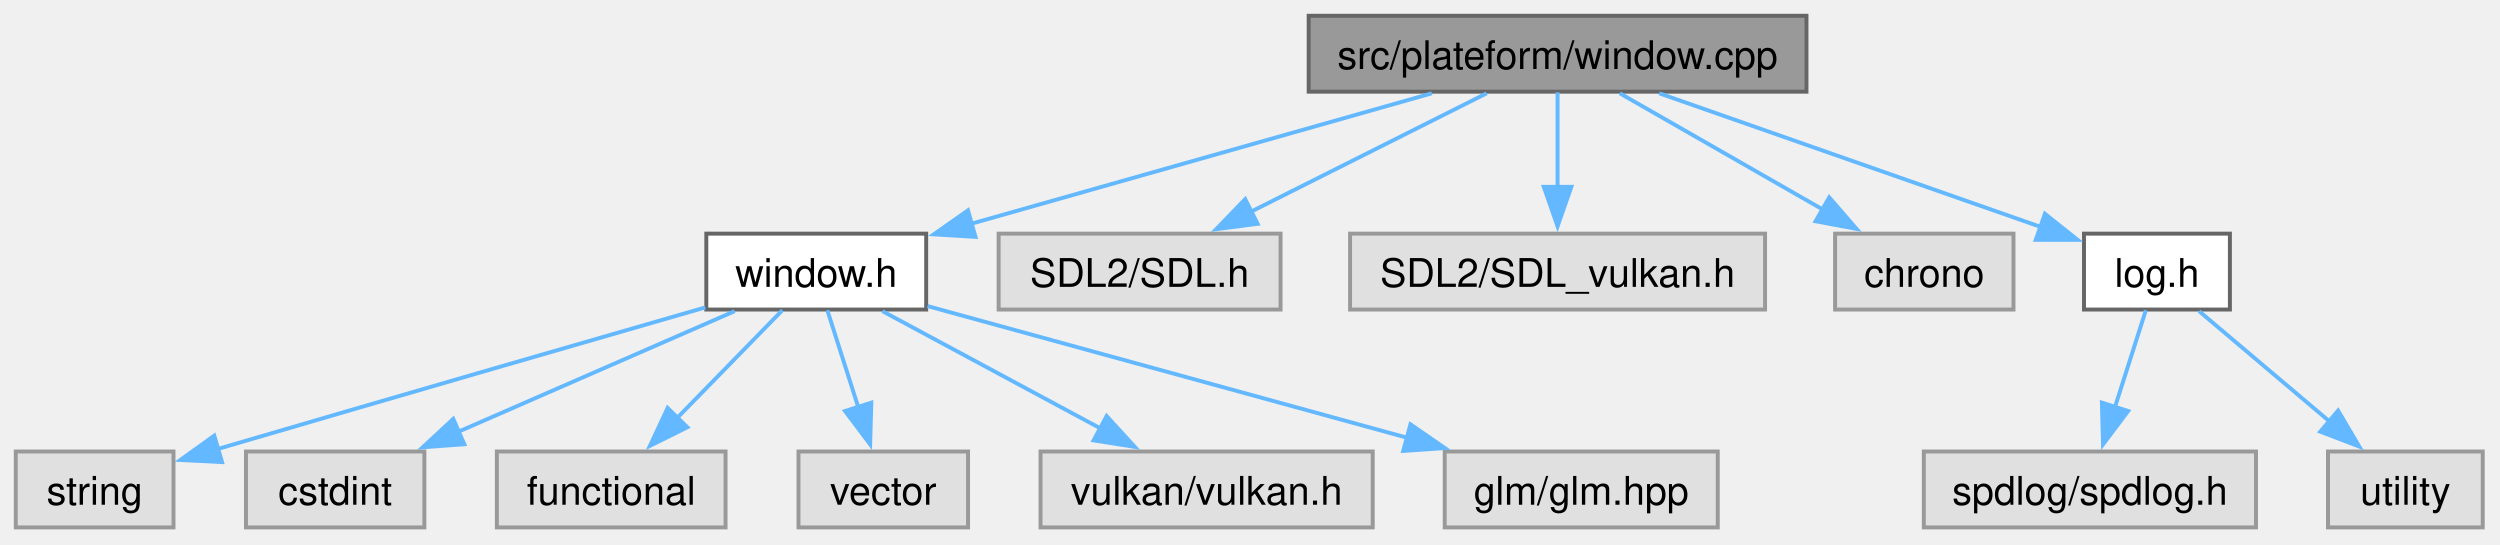
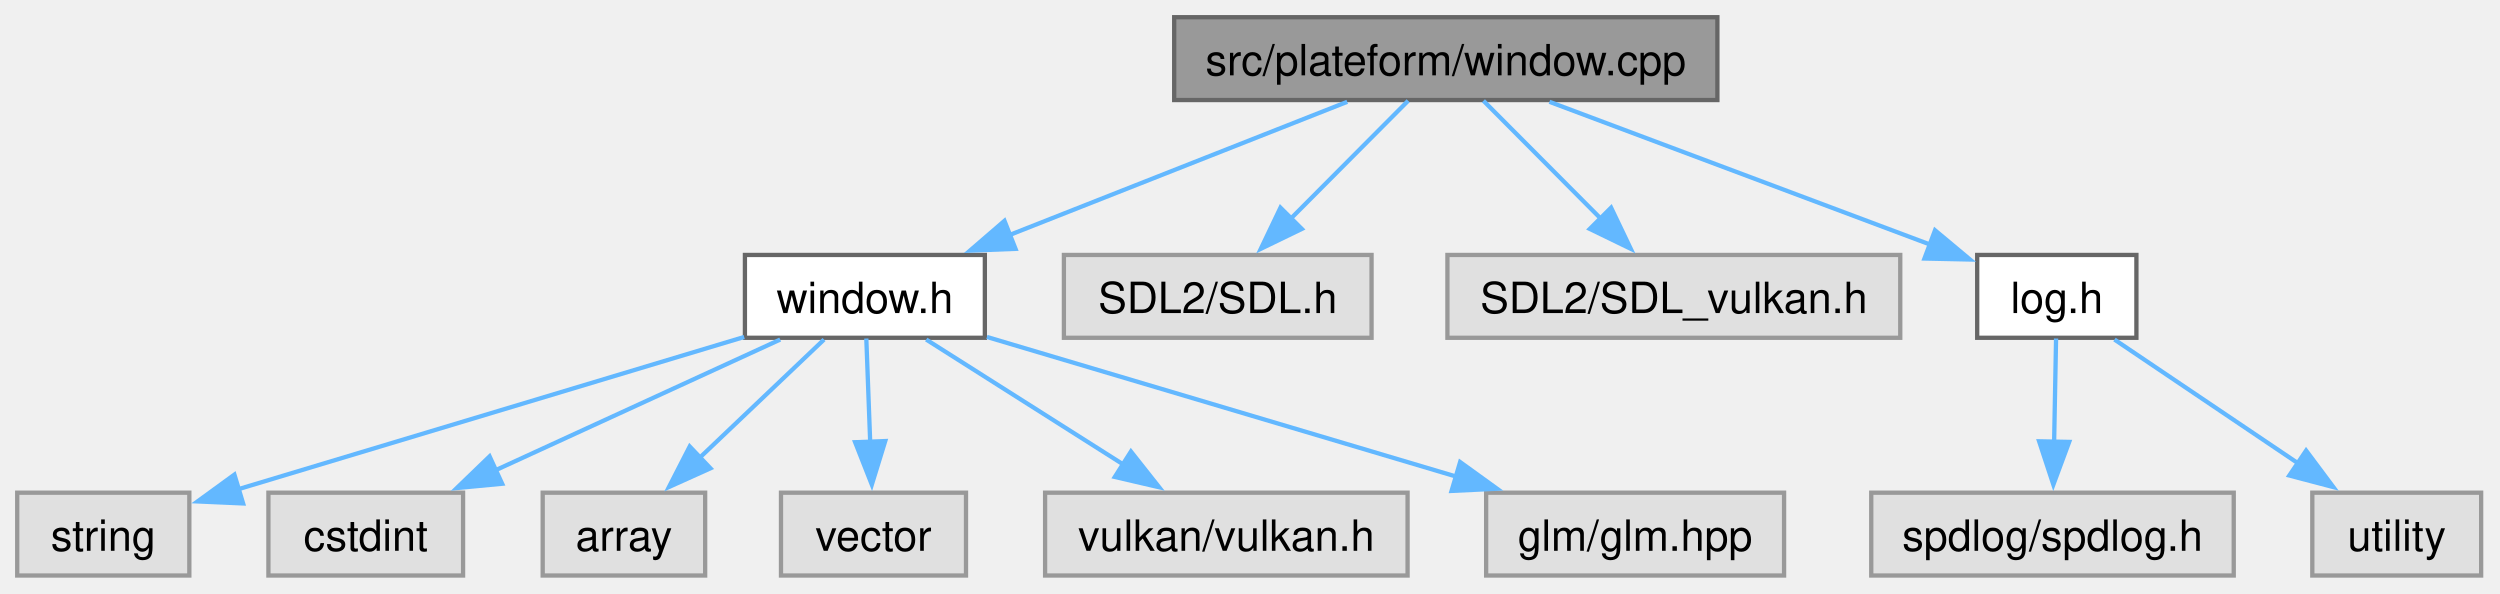
- <svg xmlns="http://www.w3.org/2000/svg" xmlns:xlink="http://www.w3.org/1999/xlink" width="634pt" height="138pt" viewBox="0.00 0.00 634.00 138.00">
+ <svg xmlns="http://www.w3.org/2000/svg" xmlns:xlink="http://www.w3.org/1999/xlink" width="581pt" height="138pt" viewBox="0.00 0.00 581.00 138.00">
  <g id="graph0" class="graph" transform="scale(1 1) rotate(0) translate(4 133.75)">
    <g id="Node000001" class="node">
      <g id="a_Node000001">
        <a xlink:title=" ">
-           <polygon fill="#999999" stroke="#666666" points="454.12,-129.75 327.88,-129.75 327.88,-110.5 454.12,-110.5 454.12,-129.75" />
-           <text xml:space="preserve" text-anchor="middle" x="391" y="-116.25" font-family="Helvetica,sans-Serif" font-size="10.00">src/plateform/window.cpp</text>
+           <polygon fill="#999999" stroke="#666666" points="395.12,-129.75 268.88,-129.75 268.88,-110.5 395.12,-110.5 395.12,-129.75" />
+           <text xml:space="preserve" text-anchor="middle" x="332" y="-116.25" font-family="Helvetica,sans-Serif" font-size="10.00">src/plateform/window.cpp</text>
        </a>
      </g>
    </g>
    <g id="Node000002" class="node">
      <g id="a_Node000002">
        <a xlink:href="window_8h.html" target="_top" xlink:title=" ">
-           <polygon fill="white" stroke="#666666" points="230.88,-74.5 175.12,-74.5 175.12,-55.25 230.88,-55.25 230.88,-74.5" />
-           <text xml:space="preserve" text-anchor="middle" x="203" y="-61" font-family="Helvetica,sans-Serif" font-size="10.00">window.h</text>
+           <polygon fill="white" stroke="#666666" points="224.88,-74.5 169.12,-74.5 169.12,-55.25 224.88,-55.25 224.88,-74.5" />
+           <text xml:space="preserve" text-anchor="middle" x="197" y="-61" font-family="Helvetica,sans-Serif" font-size="10.00">window.h</text>
        </a>
      </g>
    </g>
    <g id="edge1_Node000001_Node000002" class="edge">
      <g id="a_edge1_Node000001_Node000002">
        <a xlink:title=" ">
-           <path fill="none" stroke="#63b8ff" d="M359.11,-110.09C326.78,-100.93 276.71,-86.75 242.03,-76.93" />
-           <polygon fill="#63b8ff" stroke="#63b8ff" points="243.38,-73.68 232.81,-74.32 241.48,-80.41 243.38,-73.68" />
+           <path fill="none" stroke="#63b8ff" d="M309.1,-110.09C287.57,-101.6 255.09,-88.79 230.62,-79.14" />
+           <polygon fill="#63b8ff" stroke="#63b8ff" points="232.01,-75.92 221.42,-75.51 229.44,-82.43 232.01,-75.92" />
        </a>
      </g>
    </g>
    <g id="Node000009" class="node">
      <g id="a_Node000009">
        <a xlink:title=" ">
-           <polygon fill="#e0e0e0" stroke="#999999" points="320.75,-74.5 249.25,-74.5 249.25,-55.25 320.75,-55.25 320.75,-74.5" />
-           <text xml:space="preserve" text-anchor="middle" x="285" y="-61" font-family="Helvetica,sans-Serif" font-size="10.00">SDL2/SDL.h</text>
+           <polygon fill="#e0e0e0" stroke="#999999" points="314.75,-74.5 243.25,-74.5 243.25,-55.25 314.75,-55.25 314.75,-74.5" />
+           <text xml:space="preserve" text-anchor="middle" x="279" y="-61" font-family="Helvetica,sans-Serif" font-size="10.00">SDL2/SDL.h</text>
        </a>
      </g>
    </g>
    <g id="edge8_Node000001_Node000009" class="edge">
      <g id="a_edge8_Node000001_Node000009">
        <a xlink:title=" ">
-           <path fill="none" stroke="#63b8ff" d="M373.02,-110.09C356.65,-101.87 332.21,-89.59 313.24,-80.06" />
-           <polygon fill="#63b8ff" stroke="#63b8ff" points="314.93,-76.99 304.42,-75.63 311.79,-83.25 314.93,-76.99" />
+           <path fill="none" stroke="#63b8ff" d="M323.25,-110.33C315.85,-102.9 305.04,-92.04 295.95,-82.91" />
+           <polygon fill="#63b8ff" stroke="#63b8ff" points="298.54,-80.55 289.01,-75.93 293.58,-85.49 298.54,-80.55" />
        </a>
      </g>
    </g>
    <g id="Node000010" class="node">
      <g id="a_Node000010">
        <a xlink:title=" ">
-           <polygon fill="#e0e0e0" stroke="#999999" points="443.62,-74.5 338.38,-74.5 338.38,-55.25 443.62,-55.25 443.62,-74.5" />
-           <text xml:space="preserve" text-anchor="middle" x="391" y="-61" font-family="Helvetica,sans-Serif" font-size="10.00">SDL2/SDL_vulkan.h</text>
+           <polygon fill="#e0e0e0" stroke="#999999" points="437.62,-74.5 332.38,-74.5 332.38,-55.25 437.62,-55.25 437.62,-74.5" />
+           <text xml:space="preserve" text-anchor="middle" x="385" y="-61" font-family="Helvetica,sans-Serif" font-size="10.00">SDL2/SDL_vulkan.h</text>
        </a>
      </g>
    </g>
    <g id="edge9_Node000001_Node000010" class="edge">
      <g id="a_edge9_Node000001_Node000010">
        <a xlink:title=" ">
-           <path fill="none" stroke="#63b8ff" d="M391,-110.33C391,-103.82 391,-94.67 391,-86.37" />
-           <polygon fill="#63b8ff" stroke="#63b8ff" points="394.5,-86.37 391,-76.37 387.5,-86.37 394.5,-86.37" />
+           <path fill="none" stroke="#63b8ff" d="M340.75,-110.33C348.15,-102.9 358.96,-92.04 368.05,-82.91" />
+           <polygon fill="#63b8ff" stroke="#63b8ff" points="370.42,-85.49 374.99,-75.93 365.46,-80.55 370.42,-85.49" />
        </a>
      </g>
    </g>
    <g id="Node000011" class="node">
      <g id="a_Node000011">
-         <a xlink:title=" ">
-           <polygon fill="#e0e0e0" stroke="#999999" points="506.62,-74.5 461.38,-74.5 461.38,-55.25 506.62,-55.25 506.62,-74.5" />
-           <text xml:space="preserve" text-anchor="middle" x="484" y="-61" font-family="Helvetica,sans-Serif" font-size="10.00">chrono</text>
+         <a xlink:href="log_8h.html" target="_top" xlink:title=" ">
+           <polygon fill="white" stroke="#666666" points="492.5,-74.5 455.5,-74.5 455.5,-55.25 492.5,-55.25 492.5,-74.5" />
+           <text xml:space="preserve" text-anchor="middle" x="474" y="-61" font-family="Helvetica,sans-Serif" font-size="10.00">log.h</text>
        </a>
      </g>
    </g>
    <g id="edge10_Node000001_Node000011" class="edge">
      <g id="a_edge10_Node000001_Node000011">
        <a xlink:title=" ">
-           <path fill="none" stroke="#63b8ff" d="M406.78,-110.09C420.94,-101.98 441.98,-89.93 458.53,-80.46" />
-           <polygon fill="#63b8ff" stroke="#63b8ff" points="459.89,-83.71 466.83,-75.7 456.42,-77.64 459.89,-83.71" />
+           <path fill="none" stroke="#63b8ff" d="M356.09,-110.09C380.6,-100.9 418.61,-86.65 444.81,-76.82" />
+           <polygon fill="#63b8ff" stroke="#63b8ff" points="445.7,-80.23 453.83,-73.44 443.24,-73.67 445.7,-80.23" />
+         </a>
+       </g>
+     </g>
+     <g id="Node000003" class="node">
+       <g id="a_Node000003">
+         <a xlink:title=" ">
+           <polygon fill="#e0e0e0" stroke="#999999" points="40,-19.25 0,-19.25 0,0 40,0 40,-19.25" />
+           <text xml:space="preserve" text-anchor="middle" x="20" y="-5.75" font-family="Helvetica,sans-Serif" font-size="10.00">string</text>
+         </a>
+       </g>
+     </g>
+     <g id="edge2_Node000002_Node000003" class="edge">
+       <g id="a_edge2_Node000002_Node000003">
+         <a xlink:title=" ">
+           <path fill="none" stroke="#63b8ff" d="M168.95,-55.44C136.95,-45.81 84.75,-30.1 51.41,-20.07" />
+           <polygon fill="#63b8ff" stroke="#63b8ff" points="52.5,-16.75 41.91,-17.22 50.48,-23.45 52.5,-16.75" />
+         </a>
+       </g>
+     </g>
+     <g id="Node000004" class="node">
+       <g id="a_Node000004">
+         <a xlink:title=" ">
+           <polygon fill="#e0e0e0" stroke="#999999" points="103.62,-19.25 58.38,-19.25 58.38,0 103.62,0 103.62,-19.25" />
+           <text xml:space="preserve" text-anchor="middle" x="81" y="-5.75" font-family="Helvetica,sans-Serif" font-size="10.00">cstdint</text>
+         </a>
+       </g>
+     </g>
+     <g id="edge3_Node000002_Node000004" class="edge">
+       <g id="a_edge3_Node000002_Node000004">
+         <a xlink:title=" ">
+           <path fill="none" stroke="#63b8ff" d="M177.32,-54.84C159.16,-46.5 131.92,-34 111.03,-24.41" />
+           <polygon fill="#63b8ff" stroke="#63b8ff" points="112.7,-21.33 102.15,-20.33 109.78,-27.69 112.7,-21.33" />
+         </a>
+       </g>
+     </g>
+     <g id="Node000005" class="node">
+       <g id="a_Node000005">
+         <a xlink:title=" ">
+           <polygon fill="#e0e0e0" stroke="#999999" points="159.88,-19.25 122.12,-19.25 122.12,0 159.88,0 159.88,-19.25" />
+           <text xml:space="preserve" text-anchor="middle" x="141" y="-5.75" font-family="Helvetica,sans-Serif" font-size="10.00">array</text>
+         </a>
+       </g>
+     </g>
+     <g id="edge4_Node000002_Node000005" class="edge">
+       <g id="a_edge4_Node000002_Node000005">
+         <a xlink:title=" ">
+           <path fill="none" stroke="#63b8ff" d="M187.5,-54.84C179.57,-47.3 168.05,-36.35 158.46,-27.23" />
+           <polygon fill="#63b8ff" stroke="#63b8ff" points="161.11,-24.92 151.46,-20.57 156.29,-29.99 161.11,-24.92" />
+         </a>
+       </g>
+     </g>
+     <g id="Node000006" class="node">
+       <g id="a_Node000006">
+         <a xlink:title=" ">
+           <polygon fill="#e0e0e0" stroke="#999999" points="220.5,-19.25 177.5,-19.25 177.5,0 220.5,0 220.5,-19.25" />
+           <text xml:space="preserve" text-anchor="middle" x="199" y="-5.75" font-family="Helvetica,sans-Serif" font-size="10.00">vector</text>
+         </a>
+       </g>
+     </g>
+     <g id="edge5_Node000002_Node000006" class="edge">
+       <g id="a_edge5_Node000002_Node000006">
+         <a xlink:title=" ">
+           <path fill="none" stroke="#63b8ff" d="M197.33,-55.08C197.58,-48.49 197.93,-39.21 198.24,-30.82" />
+           <polygon fill="#63b8ff" stroke="#63b8ff" points="201.73,-31.25 198.61,-21.12 194.73,-30.98 201.73,-31.25" />
+         </a>
+       </g>
+     </g>
+     <g id="Node000007" class="node">
+       <g id="a_Node000007">
+         <a xlink:title=" ">
+           <polygon fill="#e0e0e0" stroke="#999999" points="323.12,-19.25 238.88,-19.25 238.88,0 323.12,0 323.12,-19.25" />
+           <text xml:space="preserve" text-anchor="middle" x="281" y="-5.75" font-family="Helvetica,sans-Serif" font-size="10.00">vulkan/vulkan.h</text>
+         </a>
+       </g>
+     </g>
+     <g id="edge6_Node000002_Node000007" class="edge">
+       <g id="a_edge6_Node000002_Node000007">
+         <a xlink:title=" ">
+           <path fill="none" stroke="#63b8ff" d="M211.25,-54.84C223.8,-46.89 242.33,-35.14 257.14,-25.75" />
+           <polygon fill="#63b8ff" stroke="#63b8ff" points="258.83,-28.82 265.4,-20.51 255.08,-22.91 258.83,-28.82" />
+         </a>
+       </g>
+     </g>
+     <g id="Node000008" class="node">
+       <g id="a_Node000008">
+         <a xlink:title=" ">
+           <polygon fill="#e0e0e0" stroke="#999999" points="410.62,-19.25 341.38,-19.25 341.38,0 410.62,0 410.62,-19.25" />
+           <text xml:space="preserve" text-anchor="middle" x="376" y="-5.75" font-family="Helvetica,sans-Serif" font-size="10.00">glm/glm.hpp</text>
+         </a>
+       </g>
+     </g>
+     <g id="edge7_Node000002_Node000008" class="edge">
+       <g id="a_edge7_Node000002_Node000008">
+         <a xlink:title=" ">
+           <path fill="none" stroke="#63b8ff" d="M225.36,-55.44C254.77,-46.69 301.04,-32.93 334.54,-22.96" />
+           <polygon fill="#63b8ff" stroke="#63b8ff" points="335.33,-26.37 343.92,-20.17 333.34,-19.66 335.33,-26.37" />
        </a>
      </g>
    </g>
    <g id="Node000012" class="node">
      <g id="a_Node000012">
-         <a xlink:href="log_8h.html" target="_top" xlink:title=" ">
-           <polygon fill="white" stroke="#666666" points="561.5,-74.5 524.5,-74.5 524.5,-55.25 561.5,-55.25 561.5,-74.5" />
-           <text xml:space="preserve" text-anchor="middle" x="543" y="-61" font-family="Helvetica,sans-Serif" font-size="10.00">log.h</text>
-         </a>
-       </g>
-     </g>
-     <g id="edge11_Node000001_Node000012" class="edge">
-       <g id="a_edge11_Node000001_Node000012">
-         <a xlink:title=" ">
-           <path fill="none" stroke="#63b8ff" d="M416.78,-110.09C443.58,-100.7 485.46,-86.03 513.55,-76.19" />
-           <polygon fill="#63b8ff" stroke="#63b8ff" points="514.59,-79.54 522.87,-72.93 512.27,-72.93 514.59,-79.54" />
-         </a>
-       </g>
-     </g>
-     <g id="Node000003" class="node">
-       <g id="a_Node000003">
-         <a xlink:title=" ">
-           <polygon fill="#e0e0e0" stroke="#999999" points="40,-19.25 0,-19.25 0,0 40,0 40,-19.25" />
-           <text xml:space="preserve" text-anchor="middle" x="20" y="-5.75" font-family="Helvetica,sans-Serif" font-size="10.00">string</text>
-         </a>
-       </g>
-     </g>
-     <g id="edge2_Node000002_Node000003" class="edge">
-       <g id="a_edge2_Node000002_Node000003">
-         <a xlink:title=" ">
-           <path fill="none" stroke="#63b8ff" d="M174.88,-55.79C146.11,-47.5 99.82,-34.14 51.05,-19.84" />
-           <polygon fill="#63b8ff" stroke="#63b8ff" points="52.31,-16.56 41.73,-17.1 50.34,-23.28 52.31,-16.56" />
-         </a>
-       </g>
-     </g>
-     <g id="Node000004" class="node">
-       <g id="a_Node000004">
-         <a xlink:title=" ">
-           <polygon fill="#e0e0e0" stroke="#999999" points="103.62,-19.25 58.38,-19.25 58.38,0 103.62,0 103.62,-19.25" />
-           <text xml:space="preserve" text-anchor="middle" x="81" y="-5.75" font-family="Helvetica,sans-Serif" font-size="10.00">cstdint</text>
-         </a>
-       </g>
-     </g>
-     <g id="edge3_Node000002_Node000004" class="edge">
-       <g id="a_edge3_Node000002_Node000004">
-         <a xlink:title=" ">
-           <path fill="none" stroke="#63b8ff" d="M182.3,-54.84C163.11,-46.47 134.29,-33.88 112.28,-24.28" />
-           <polygon fill="#63b8ff" stroke="#63b8ff" points="113.75,-21.1 103.18,-20.31 110.95,-27.52 113.75,-21.1" />
-         </a>
-       </g>
-     </g>
-     <g id="Node000005" class="node">
-       <g id="a_Node000005">
-         <a xlink:title=" ">
-           <polygon fill="#e0e0e0" stroke="#999999" points="180,-19.25 122,-19.25 122,0 180,0 180,-19.25" />
-           <text xml:space="preserve" text-anchor="middle" x="151" y="-5.75" font-family="Helvetica,sans-Serif" font-size="10.00">functional</text>
-         </a>
-       </g>
-     </g>
-     <g id="edge4_Node000002_Node000005" class="edge">
-       <g id="a_edge4_Node000002_Node000005">
-         <a xlink:title=" ">
-           <path fill="none" stroke="#63b8ff" d="M194.41,-55.08C187.16,-47.65 176.55,-36.79 167.63,-27.66" />
-           <polygon fill="#63b8ff" stroke="#63b8ff" points="170.32,-25.4 160.83,-20.69 165.31,-30.29 170.32,-25.4" />
-         </a>
-       </g>
-     </g>
-     <g id="Node000006" class="node">
-       <g id="a_Node000006">
-         <a xlink:title=" ">
-           <polygon fill="#e0e0e0" stroke="#999999" points="241.5,-19.25 198.5,-19.25 198.5,0 241.5,0 241.5,-19.25" />
-           <text xml:space="preserve" text-anchor="middle" x="220" y="-5.75" font-family="Helvetica,sans-Serif" font-size="10.00">vector</text>
-         </a>
-       </g>
-     </g>
-     <g id="edge5_Node000002_Node000006" class="edge">
-       <g id="a_edge5_Node000002_Node000006">
-         <a xlink:title=" ">
-           <path fill="none" stroke="#63b8ff" d="M205.81,-55.08C207.94,-48.42 210.94,-38.99 213.64,-30.53" />
-           <polygon fill="#63b8ff" stroke="#63b8ff" points="216.96,-31.64 216.67,-21.05 210.3,-29.51 216.96,-31.64" />
-         </a>
-       </g>
-     </g>
-     <g id="Node000007" class="node">
-       <g id="a_Node000007">
-         <a xlink:title=" ">
-           <polygon fill="#e0e0e0" stroke="#999999" points="344.12,-19.25 259.88,-19.25 259.88,0 344.12,0 344.12,-19.25" />
-           <text xml:space="preserve" text-anchor="middle" x="302" y="-5.75" font-family="Helvetica,sans-Serif" font-size="10.00">vulkan/vulkan.h</text>
-         </a>
-       </g>
-     </g>
-     <g id="edge6_Node000002_Node000007" class="edge">
-       <g id="a_edge6_Node000002_Node000007">
-         <a xlink:title=" ">
-           <path fill="none" stroke="#63b8ff" d="M219.79,-54.84C235.01,-46.66 257.7,-34.46 275.38,-24.94" />
-           <polygon fill="#63b8ff" stroke="#63b8ff" points="276.64,-28.24 283.79,-20.42 273.33,-22.07 276.64,-28.24" />
-         </a>
-       </g>
-     </g>
-     <g id="Node000008" class="node">
-       <g id="a_Node000008">
-         <a xlink:title=" ">
-           <polygon fill="#e0e0e0" stroke="#999999" points="431.62,-19.25 362.38,-19.25 362.38,0 431.62,0 431.62,-19.25" />
-           <text xml:space="preserve" text-anchor="middle" x="397" y="-5.75" font-family="Helvetica,sans-Serif" font-size="10.00">glm/glm.hpp</text>
-         </a>
-       </g>
-     </g>
-     <g id="edge7_Node000002_Node000008" class="edge">
-       <g id="a_edge7_Node000002_Node000008">
-         <a xlink:title=" ">
-           <path fill="none" stroke="#63b8ff" d="M231.21,-56.13C263.11,-47.37 315.47,-33 352.81,-22.75" />
-           <polygon fill="#63b8ff" stroke="#63b8ff" points="353.7,-26.14 362.42,-20.12 351.85,-19.39 353.7,-26.14" />
+         <a xlink:title=" ">
+           <polygon fill="#e0e0e0" stroke="#999999" points="515.12,-19.25 430.88,-19.25 430.88,0 515.12,0 515.12,-19.25" />
+           <text xml:space="preserve" text-anchor="middle" x="473" y="-5.75" font-family="Helvetica,sans-Serif" font-size="10.00">spdlog/spdlog.h</text>
+         </a>
+       </g>
+     </g>
+     <g id="edge11_Node000011_Node000012" class="edge">
+       <g id="a_edge11_Node000011_Node000012">
+         <a xlink:title=" ">
+           <path fill="none" stroke="#63b8ff" d="M473.83,-55.08C473.71,-48.57 473.54,-39.42 473.38,-31.12" />
+           <polygon fill="#63b8ff" stroke="#63b8ff" points="476.88,-31.05 473.2,-21.12 469.89,-31.19 476.88,-31.05" />
        </a>
      </g>
    </g>
    <g id="Node000013" class="node">
      <g id="a_Node000013">
        <a xlink:title=" ">
-           <polygon fill="#e0e0e0" stroke="#999999" points="568.12,-19.25 483.88,-19.25 483.88,0 568.12,0 568.12,-19.25" />
-           <text xml:space="preserve" text-anchor="middle" x="526" y="-5.75" font-family="Helvetica,sans-Serif" font-size="10.00">spdlog/spdlog.h</text>
-         </a>
-       </g>
-     </g>
-     <g id="edge12_Node000012_Node000013" class="edge">
-       <g id="a_edge12_Node000012_Node000013">
-         <a xlink:title=" ">
-           <path fill="none" stroke="#63b8ff" d="M540.19,-55.08C538.06,-48.42 535.06,-38.99 532.36,-30.53" />
-           <polygon fill="#63b8ff" stroke="#63b8ff" points="535.7,-29.51 529.33,-21.05 529.04,-31.64 535.7,-29.51" />
-         </a>
-       </g>
-     </g>
-     <g id="Node000014" class="node">
-       <g id="a_Node000014">
-         <a xlink:title=" ">
-           <polygon fill="#e0e0e0" stroke="#999999" points="625.62,-19.25 586.38,-19.25 586.38,0 625.62,0 625.62,-19.25" />
-           <text xml:space="preserve" text-anchor="middle" x="606" y="-5.75" font-family="Helvetica,sans-Serif" font-size="10.00">utility</text>
-         </a>
-       </g>
-     </g>
-     <g id="edge13_Node000012_Node000014" class="edge">
-       <g id="a_edge13_Node000012_Node000014">
-         <a xlink:title=" ">
-           <path fill="none" stroke="#63b8ff" d="M553.69,-54.84C562.7,-47.22 575.83,-36.12 586.68,-26.95" />
-           <polygon fill="#63b8ff" stroke="#63b8ff" points="588.94,-29.63 594.31,-20.5 584.42,-24.28 588.94,-29.63" />
+           <polygon fill="#e0e0e0" stroke="#999999" points="572.62,-19.25 533.38,-19.25 533.38,0 572.62,0 572.62,-19.25" />
+           <text xml:space="preserve" text-anchor="middle" x="553" y="-5.75" font-family="Helvetica,sans-Serif" font-size="10.00">utility</text>
+         </a>
+       </g>
+     </g>
+     <g id="edge12_Node000011_Node000013" class="edge">
+       <g id="a_edge12_Node000011_Node000013">
+         <a xlink:title=" ">
+           <path fill="none" stroke="#63b8ff" d="M487.4,-54.84C499.09,-46.96 516.3,-35.36 530.16,-26.02" />
+           <polygon fill="#63b8ff" stroke="#63b8ff" points="531.94,-29.04 538.28,-20.55 528.03,-23.24 531.94,-29.04" />
        </a>
      </g>
    </g>
  </g>
</svg>
